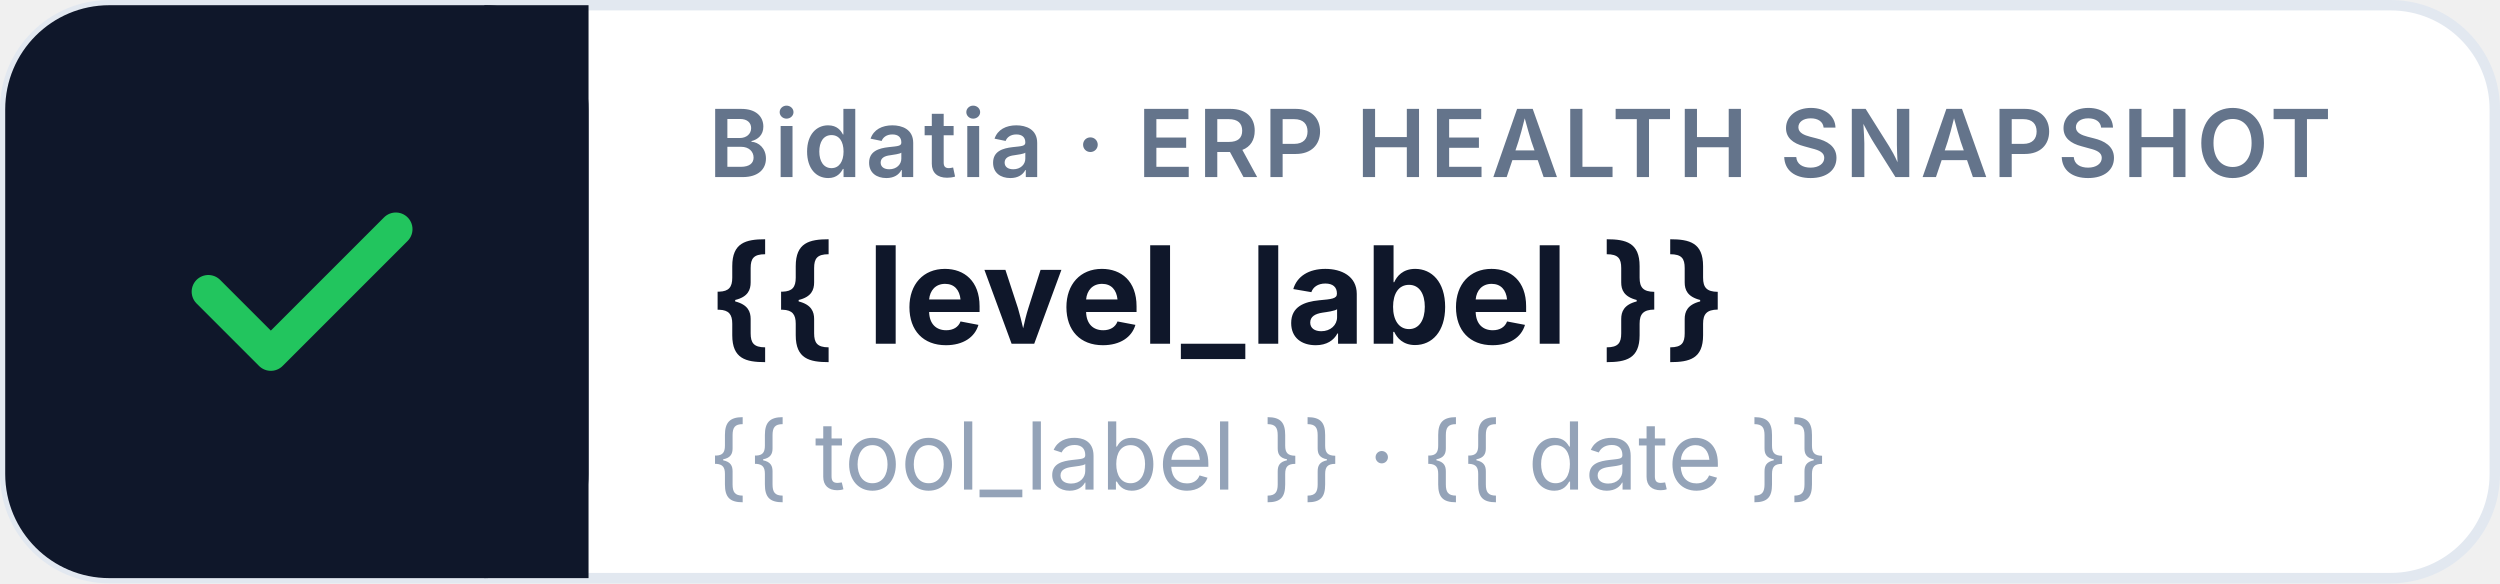
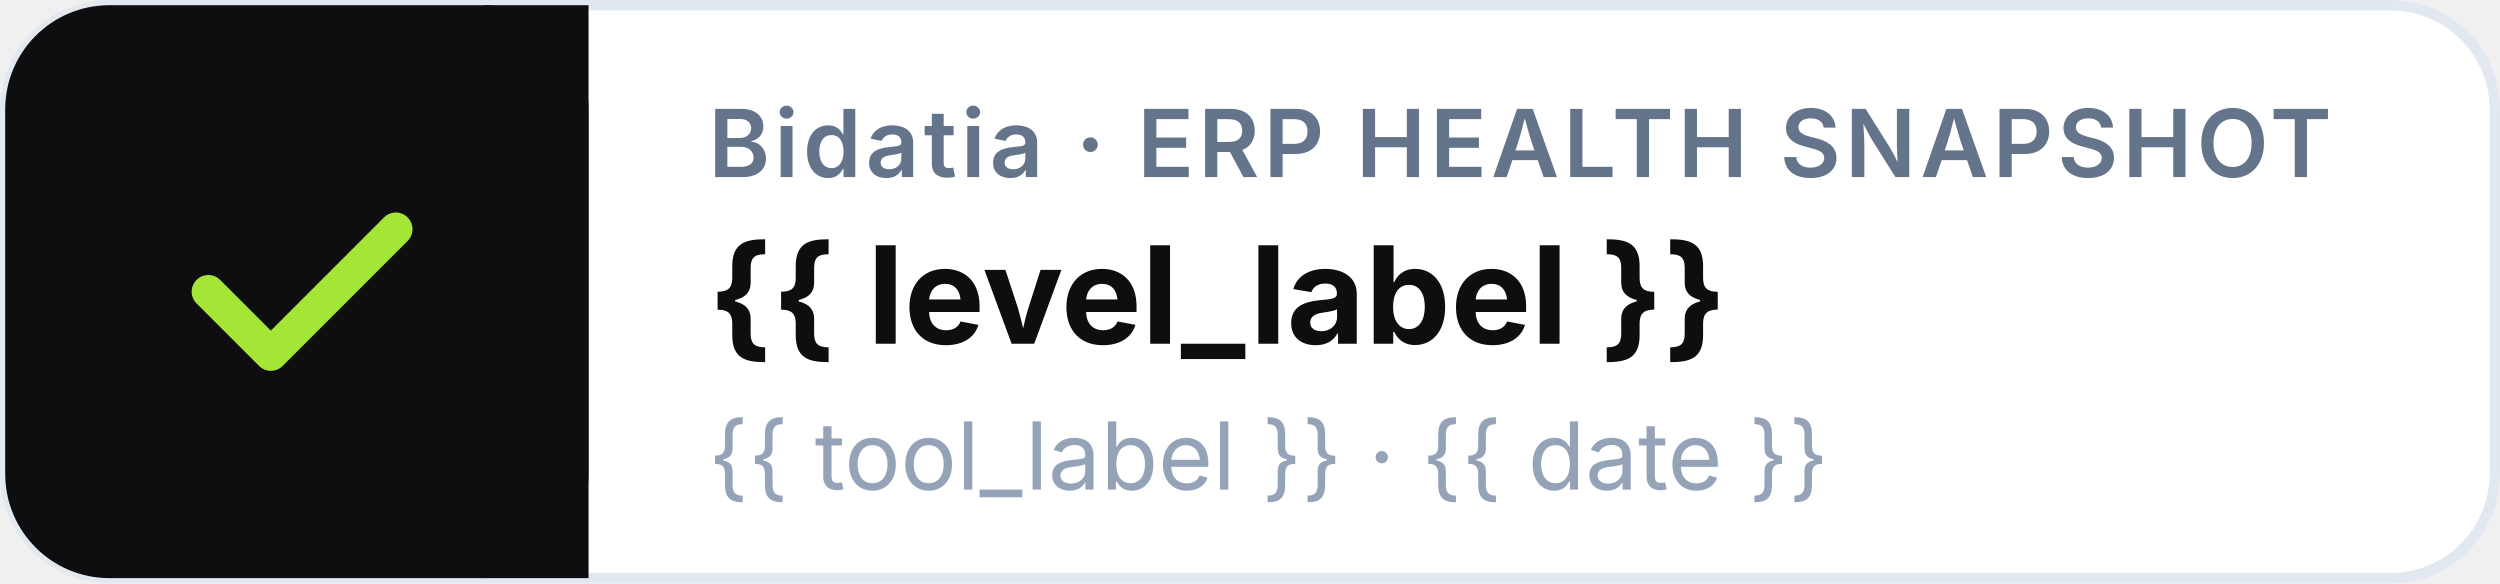
<svg xmlns="http://www.w3.org/2000/svg" width="240" height="56" viewBox="0 0 240 56" role="img" aria-label="Bidatia ERP Health Snapshot — {{ level_label }}" font-family="ui-sans-serif, system-ui, -apple-system, sans-serif">
  <rect x="0.5" y="0.5" width="239" height="55" rx="10" fill="#ffffff" stroke="#e2e8f0" />
-   <rect x="0.5" y="0.5" width="56" height="55" rx="10" fill="#0f172a" />
-   <rect x="46.5" y="0.5" width="10" height="55" fill="#0f172a" />
-   <path d="M20 28l6 6 12-12" fill="none" stroke="#22c55e" stroke-width="3.2" stroke-linecap="round" stroke-linejoin="round" />
+   <rect x="0.5" y="0.5" width="56" height="55" rx="10" fill="#0E0E11" />
+   <rect x="46.5" y="0.5" width="10" height="55" fill="#0E0E11" />
+   <path d="M20 28l6 6 12-12" fill="none" stroke="#a3e635" stroke-width="3.2" stroke-linecap="round" stroke-linejoin="round" />
  <text x="68" y="17" font-size="9" font-weight="600" fill="#64748b" letter-spacing="0.4">Bidatia · ERP HEALTH SNAPSHOT</text>
-   <text x="68" y="33" font-size="13" font-weight="700" fill="#0f172a">{{ level_label }}</text>
+   <text x="68" y="33" font-size="13" font-weight="700" fill="#0E0E11">{{ level_label }}</text>
  <text x="68" y="47" font-size="9" fill="#94a3b8">{{ tool_label }} · {{ date }}</text>
</svg>
